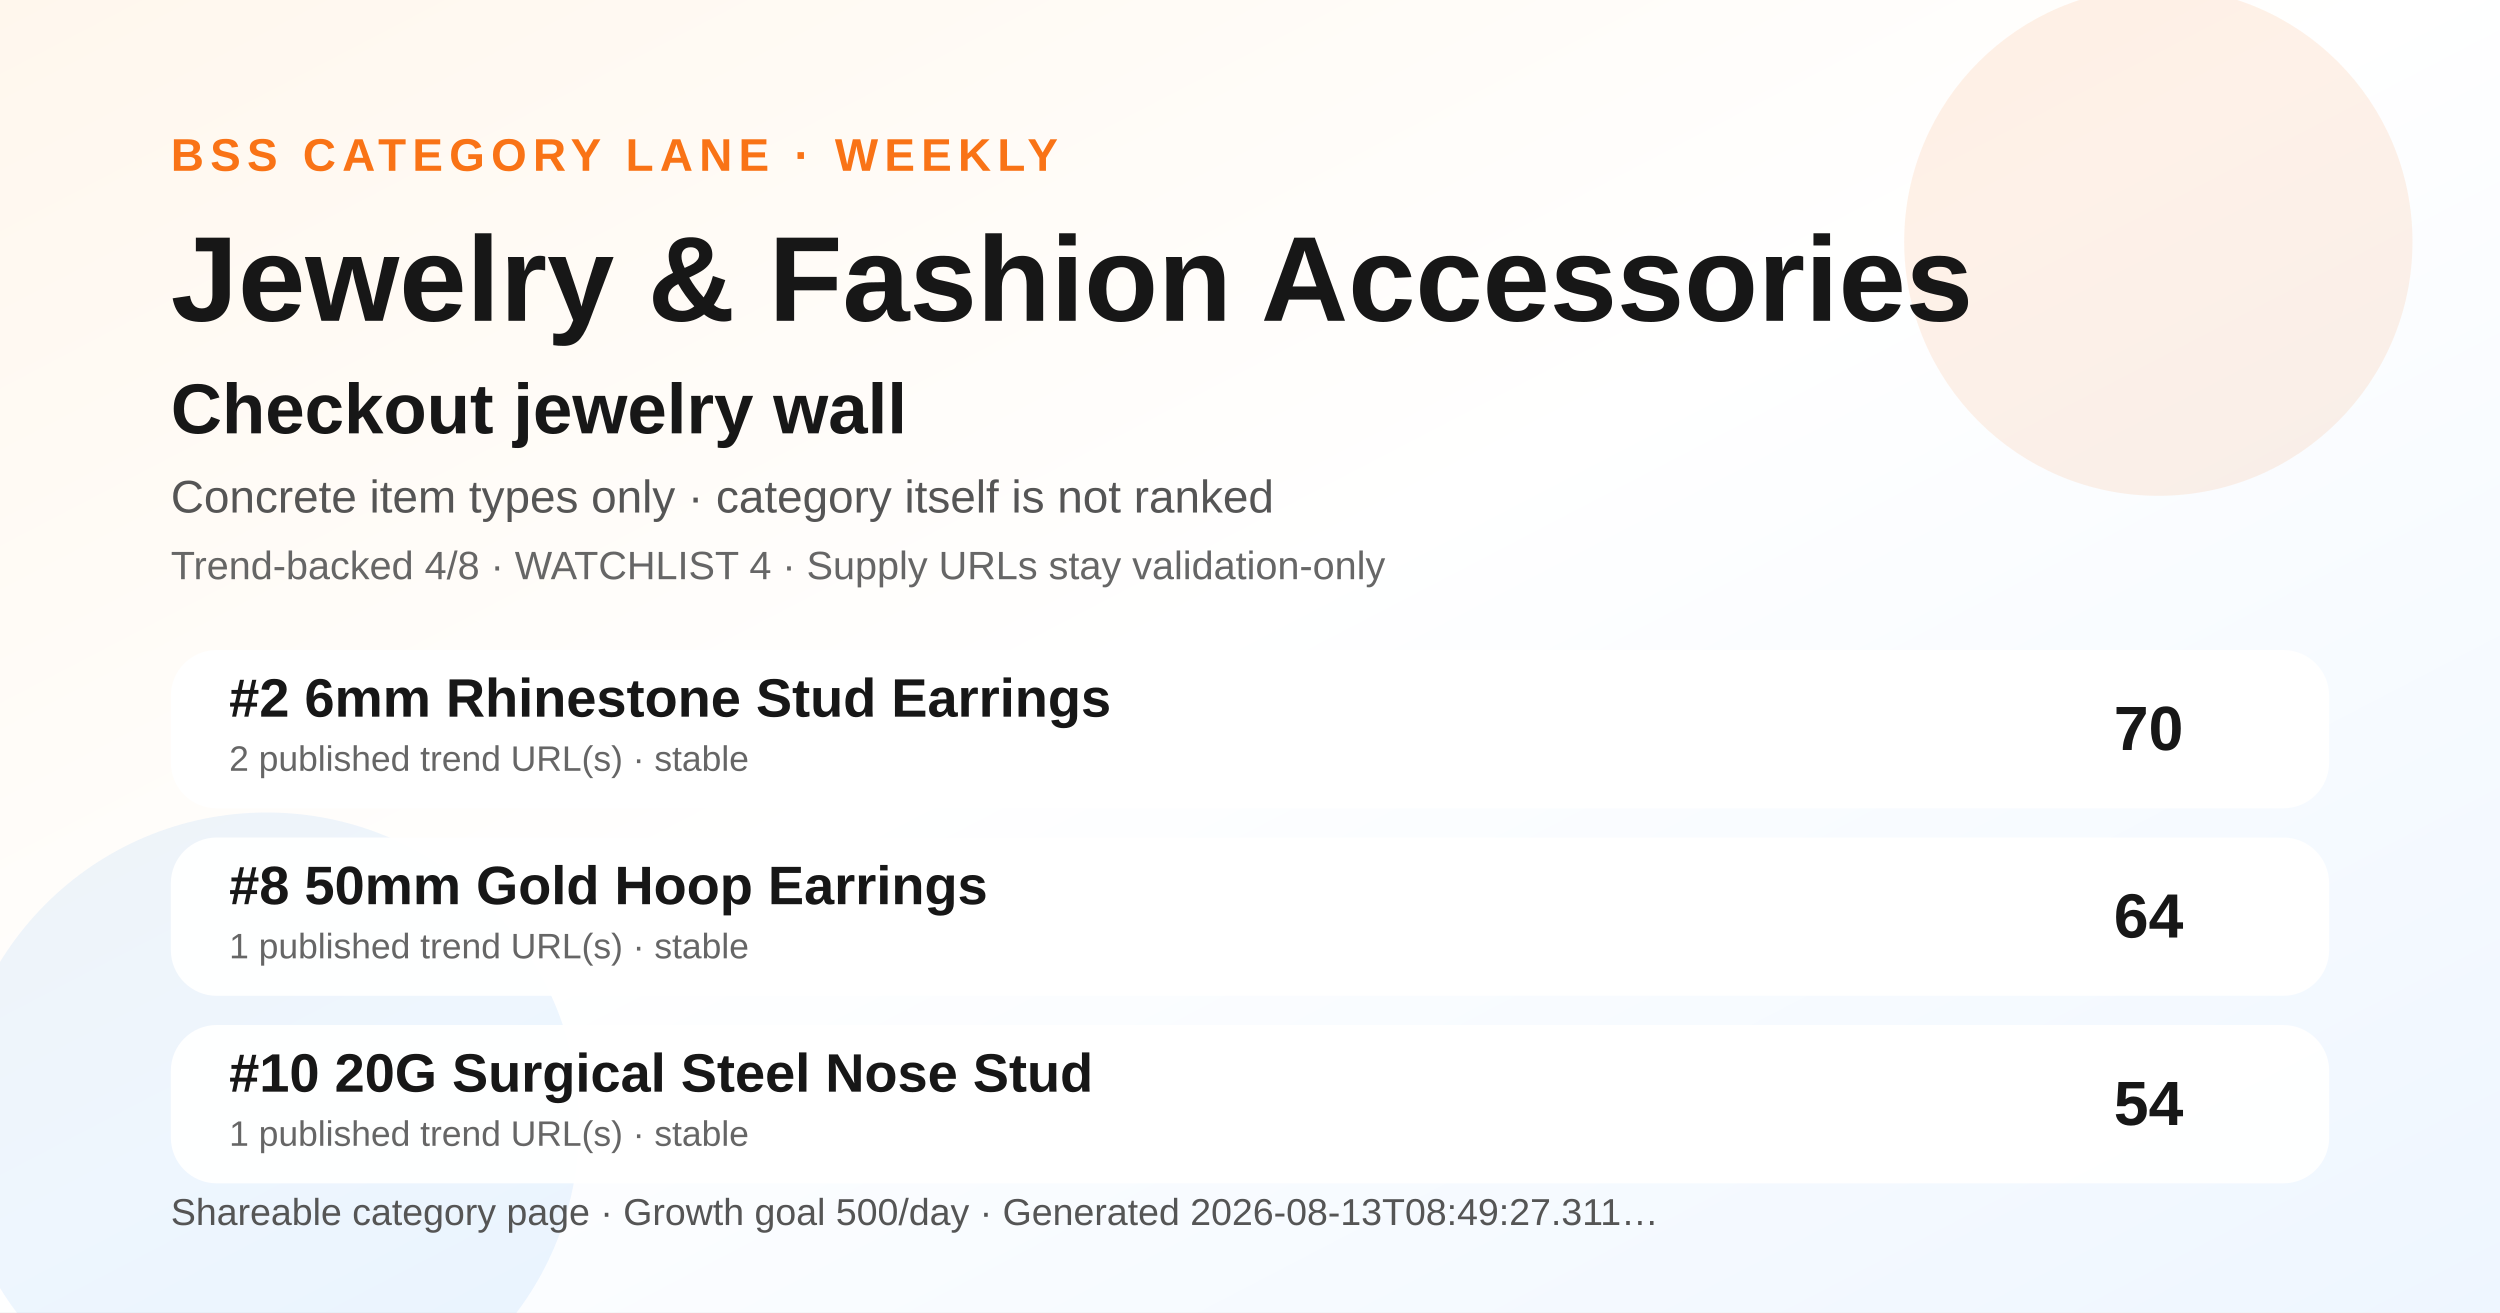
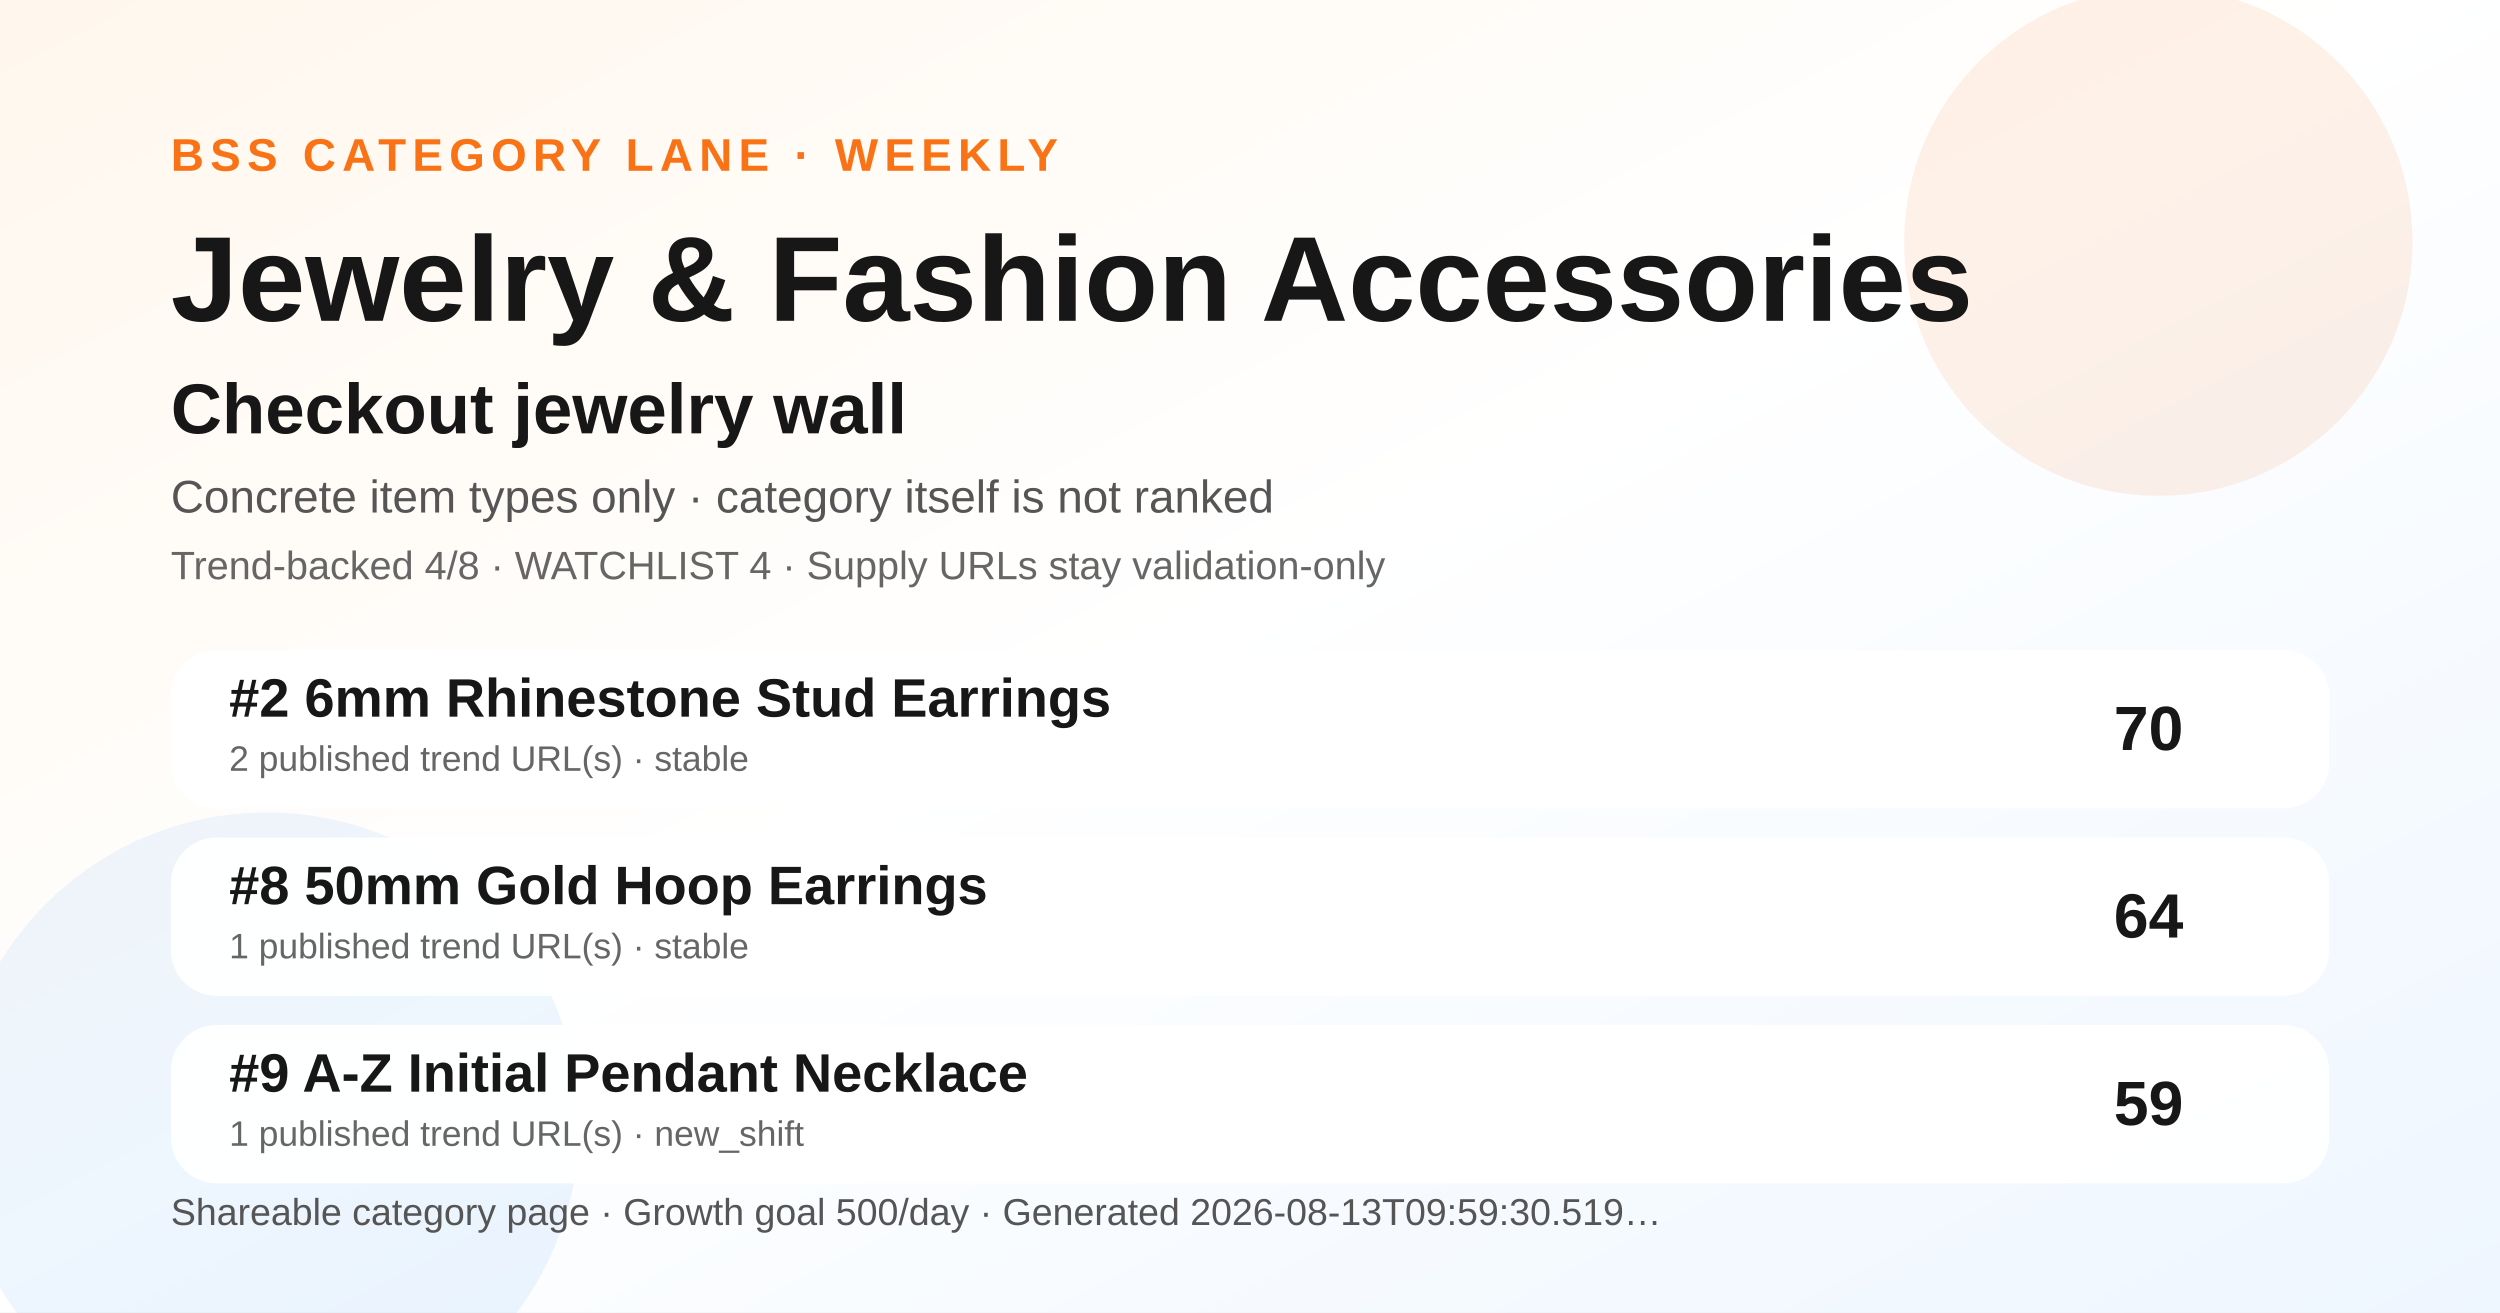
<svg xmlns="http://www.w3.org/2000/svg" width="1200" height="630" viewBox="0 0 1200 630" role="img" aria-label="Jewelry &amp; Fashion Accessories BSS category ranking social preview">
  <defs>
    <linearGradient id="bg" x1="0" y1="0" x2="1" y2="1">
      <stop offset="0" stop-color="#fff7ed" />
      <stop offset="0.48" stop-color="#ffffff" />
      <stop offset="1" stop-color="#eef6ff" />
    </linearGradient>
  </defs>
  <rect width="1200" height="630" fill="url(#bg)" />
  <circle cx="1036" cy="116" r="122" fill="#f97316" opacity="0.10" />
  <circle cx="128" cy="540" r="150" fill="#0072f5" opacity="0.07" />
  <text x="82" y="82" font-family="Arial, Helvetica, sans-serif" font-size="22" font-weight="700" fill="#f97316" letter-spacing="3">BSS CATEGORY LANE · WEEKLY</text>
  <text x="82" y="154" font-family="Arial, Helvetica, sans-serif" font-size="58" font-weight="800" fill="#171717">Jewelry &amp; Fashion Accessories</text>
  <text x="82" y="208" font-family="Arial, Helvetica, sans-serif" font-size="34" font-weight="800" fill="#171717">Checkout jewelry wall</text>
  <text x="82" y="246" font-family="Arial, Helvetica, sans-serif" font-size="22" fill="#555555">Concrete item types only · category itself is not ranked</text>
  <text x="82" y="278" font-family="Arial, Helvetica, sans-serif" font-size="19" fill="#666666">Trend-backed 4/8 · WATCHLIST 4 · Supply URLs stay validation-only</text>
  <g transform="translate(82 312)">
    <rect width="1036" height="76" rx="22" fill="#ffffff" opacity="0.96" />
    <text x="28" y="32" font-family="Arial, Helvetica, sans-serif" font-size="26" font-weight="700" fill="#171717">#2 6mm Rhinestone Stud Earrings</text>
    <text x="28" y="58" font-family="Arial, Helvetica, sans-serif" font-size="17" fill="#666666">2 published trend URL(s) · stable</text>
    <text x="966" y="48" text-anchor="end" font-family="Arial, Helvetica, sans-serif" font-size="30" font-weight="700" fill="#171717">70</text>
  </g>
  <g transform="translate(82 402)">
    <rect width="1036" height="76" rx="22" fill="#ffffff" opacity="0.96" />
    <text x="28" y="32" font-family="Arial, Helvetica, sans-serif" font-size="26" font-weight="700" fill="#171717">#8 50mm Gold Hoop Earrings</text>
    <text x="28" y="58" font-family="Arial, Helvetica, sans-serif" font-size="17" fill="#666666">1 published trend URL(s) · stable</text>
    <text x="966" y="48" text-anchor="end" font-family="Arial, Helvetica, sans-serif" font-size="30" font-weight="700" fill="#171717">64</text>
  </g>
  <g transform="translate(82 492)">
    <rect width="1036" height="76" rx="22" fill="#ffffff" opacity="0.96" />
-     <text x="28" y="32" font-family="Arial, Helvetica, sans-serif" font-size="26" font-weight="700" fill="#171717">#10 20G Surgical Steel Nose Stud</text>
-     <text x="28" y="58" font-family="Arial, Helvetica, sans-serif" font-size="17" fill="#666666">1 published trend URL(s) · stable</text>
-     <text x="966" y="48" text-anchor="end" font-family="Arial, Helvetica, sans-serif" font-size="30" font-weight="700" fill="#171717">54</text>
+     <text x="28" y="32" font-family="Arial, Helvetica, sans-serif" font-size="26" font-weight="700" fill="#171717">#9 A-Z Initial Pendant Necklace</text>
+     <text x="28" y="58" font-family="Arial, Helvetica, sans-serif" font-size="17" fill="#666666">1 published trend URL(s) · new_shift</text>
+     <text x="966" y="48" text-anchor="end" font-family="Arial, Helvetica, sans-serif" font-size="30" font-weight="700" fill="#171717">59</text>
  </g>
  <g transform="translate(82 588)">
-     <text font-family="Arial, Helvetica, sans-serif" font-size="18" fill="#555555">Shareable category page · Growth goal 500/day · Generated 2026-08-13T08:49:27.311…</text>
+     <text font-family="Arial, Helvetica, sans-serif" font-size="18" fill="#555555">Shareable category page · Growth goal 500/day · Generated 2026-08-13T09:59:30.519…</text>
  </g>
</svg>
